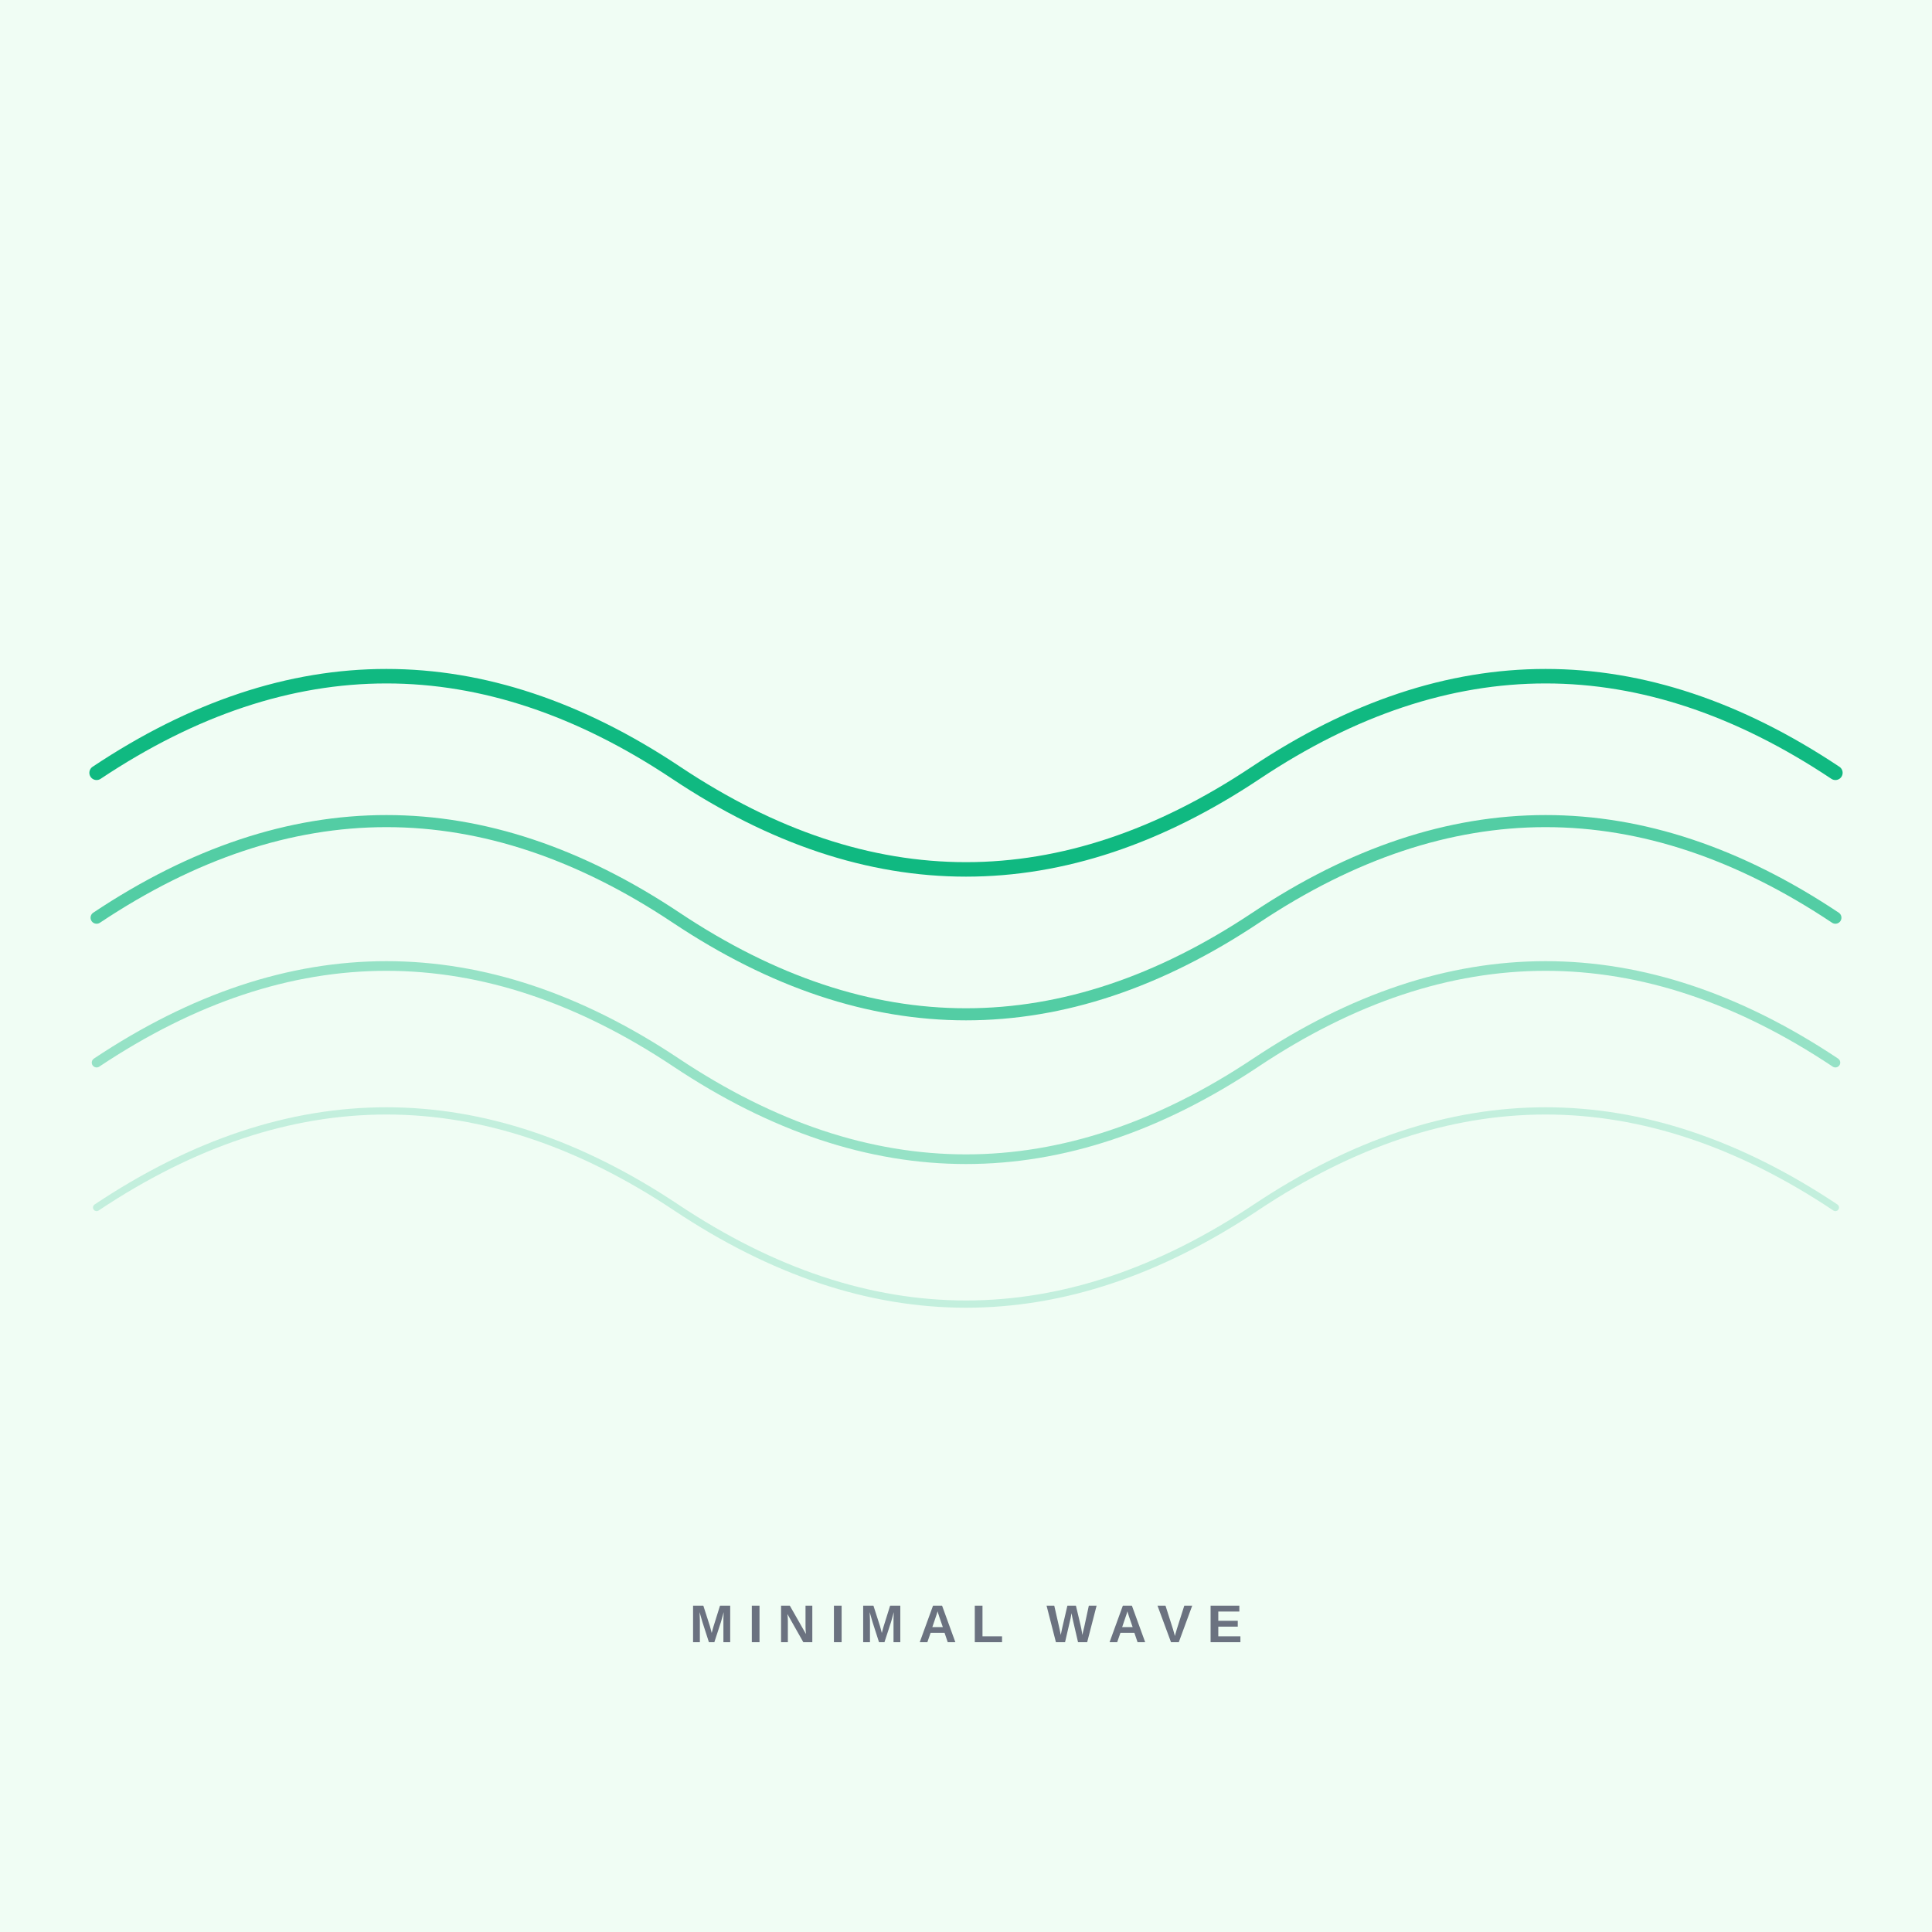
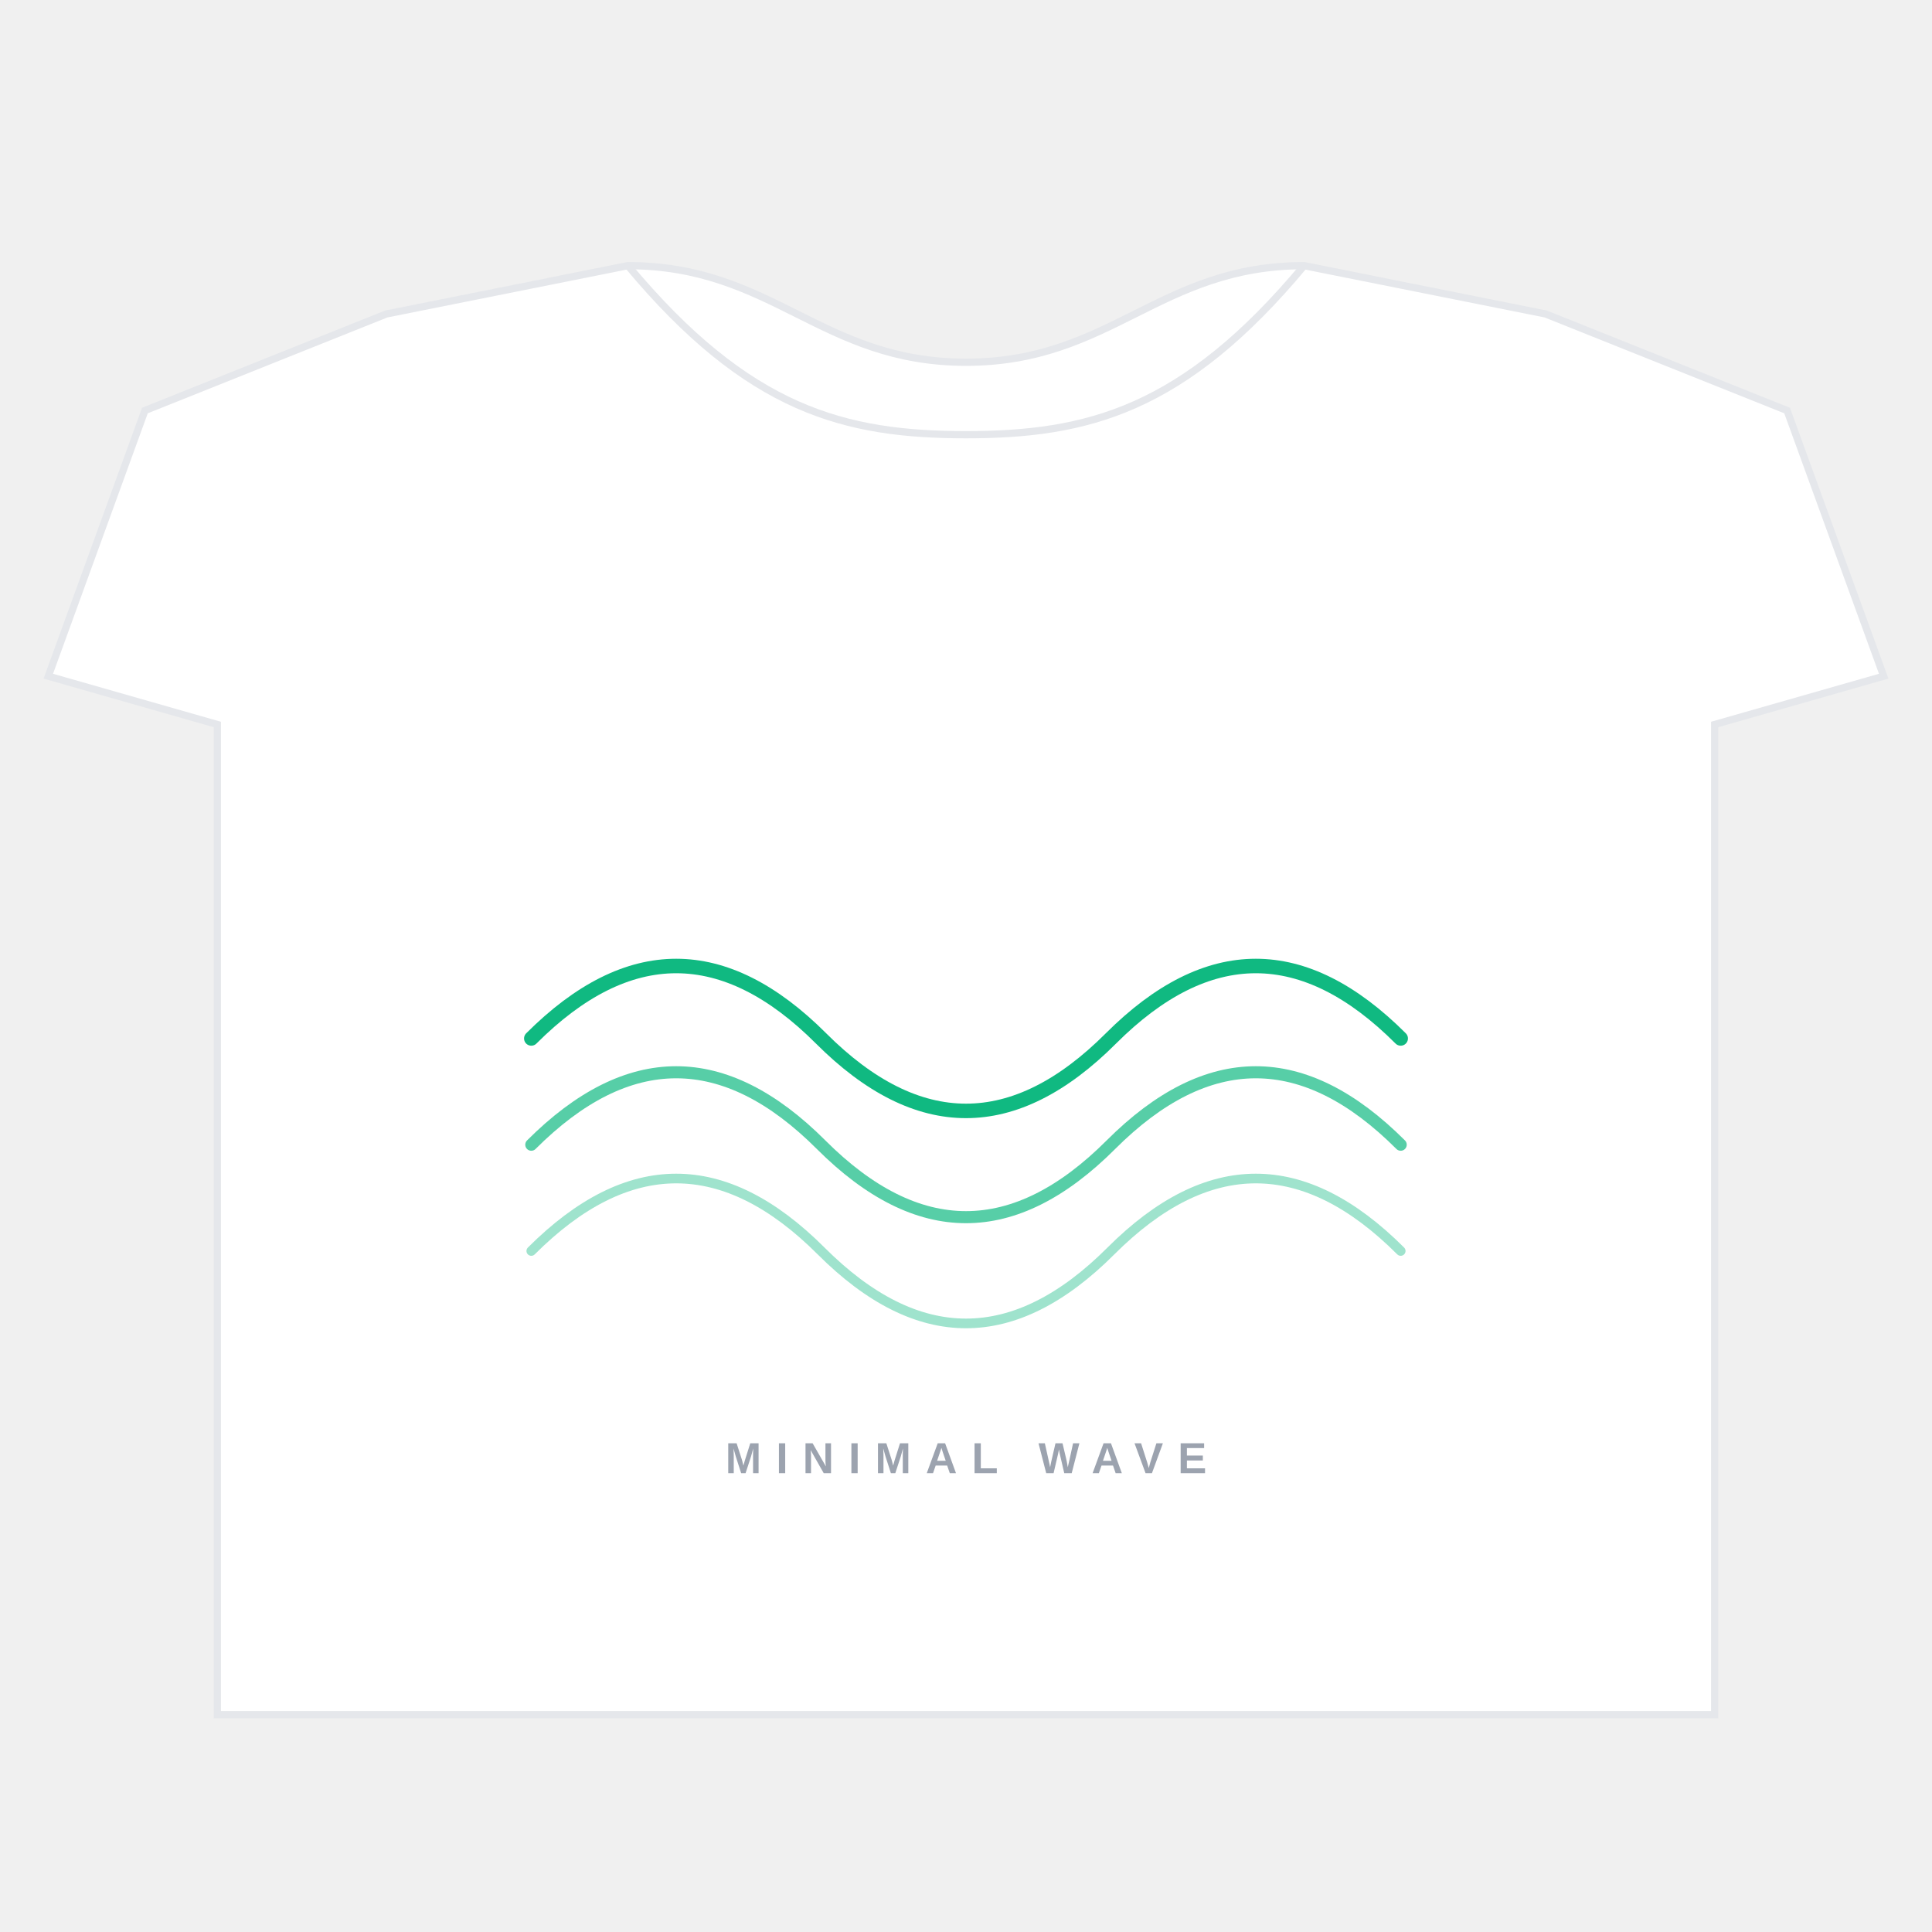
<svg xmlns="http://www.w3.org/2000/svg" viewBox="0 0 400 400" width="400" height="400">
-   <rect width="400" height="400" fill="#f0fdf4" />
-   <path d="M 20 160 Q 80 120 140 160 Q 200 200 260 160 Q 320 120 380 160" fill="none" stroke="#10b981" stroke-width="3" stroke-linecap="round" />
-   <path d="M 20 190 Q 80 150 140 190 Q 200 230 260 190 Q 320 150 380 190" fill="none" stroke="#10b981" stroke-width="2.5" stroke-linecap="round" opacity="0.7" />
-   <path d="M 20 220 Q 80 180 140 220 Q 200 260 260 220 Q 320 180 380 220" fill="none" stroke="#10b981" stroke-width="2" stroke-linecap="round" opacity="0.4" />
-   <path d="M 20 250 Q 80 210 140 250 Q 200 290 260 250 Q 320 210 380 250" fill="none" stroke="#10b981" stroke-width="1.5" stroke-linecap="round" opacity="0.2" />
-   <text x="200" y="340" text-anchor="middle" font-family="Arial, sans-serif" font-size="11" font-weight="600" fill="#6b7280" letter-spacing="3">MINIMAL WAVE</text>
+   <path d="M 130,55 C 160,55 170,75 200,75 C 230,75 240,55 270,55     L 320,65 L 370,85 L 390,140 L 355,150 L 355,355 L 45,355 L 45,150 L 10,140 L 30,85 L 80,65 Z" fill="#ffffff" stroke="#e5e7eb" stroke-width="1.5" />
+   <path d="M 130,55 C 155,85 175,90 200,90 C 225,90 245,85 270,55" fill="none" stroke="#e5e7eb" stroke-width="1.5" />
+   <g transform="translate(200,215)">
+     <path d="M -90,0 Q -60,-30 -30,0 Q 0,30 30,0 Q 60,-30 90,0" fill="none" stroke="#10b981" stroke-width="3" stroke-linecap="round" />
+     <path d="M -90,22 Q -60,-8 -30,22 Q 0,52 30,22 Q 60,-8 90,22" fill="none" stroke="#10b981" stroke-width="2.5" stroke-linecap="round" opacity="0.7" />
+     <path d="M -90,44 Q -60,14 -30,44 Q 0,74 30,44 Q 60,14 90,44" fill="none" stroke="#10b981" stroke-width="2" stroke-linecap="round" opacity="0.4" />
+     <text x="0" y="90" text-anchor="middle" font-family="Arial, sans-serif" font-size="9" font-weight="700" fill="#9ca3af" letter-spacing="3">MINIMAL WAVE</text>
+   </g>
</svg>
